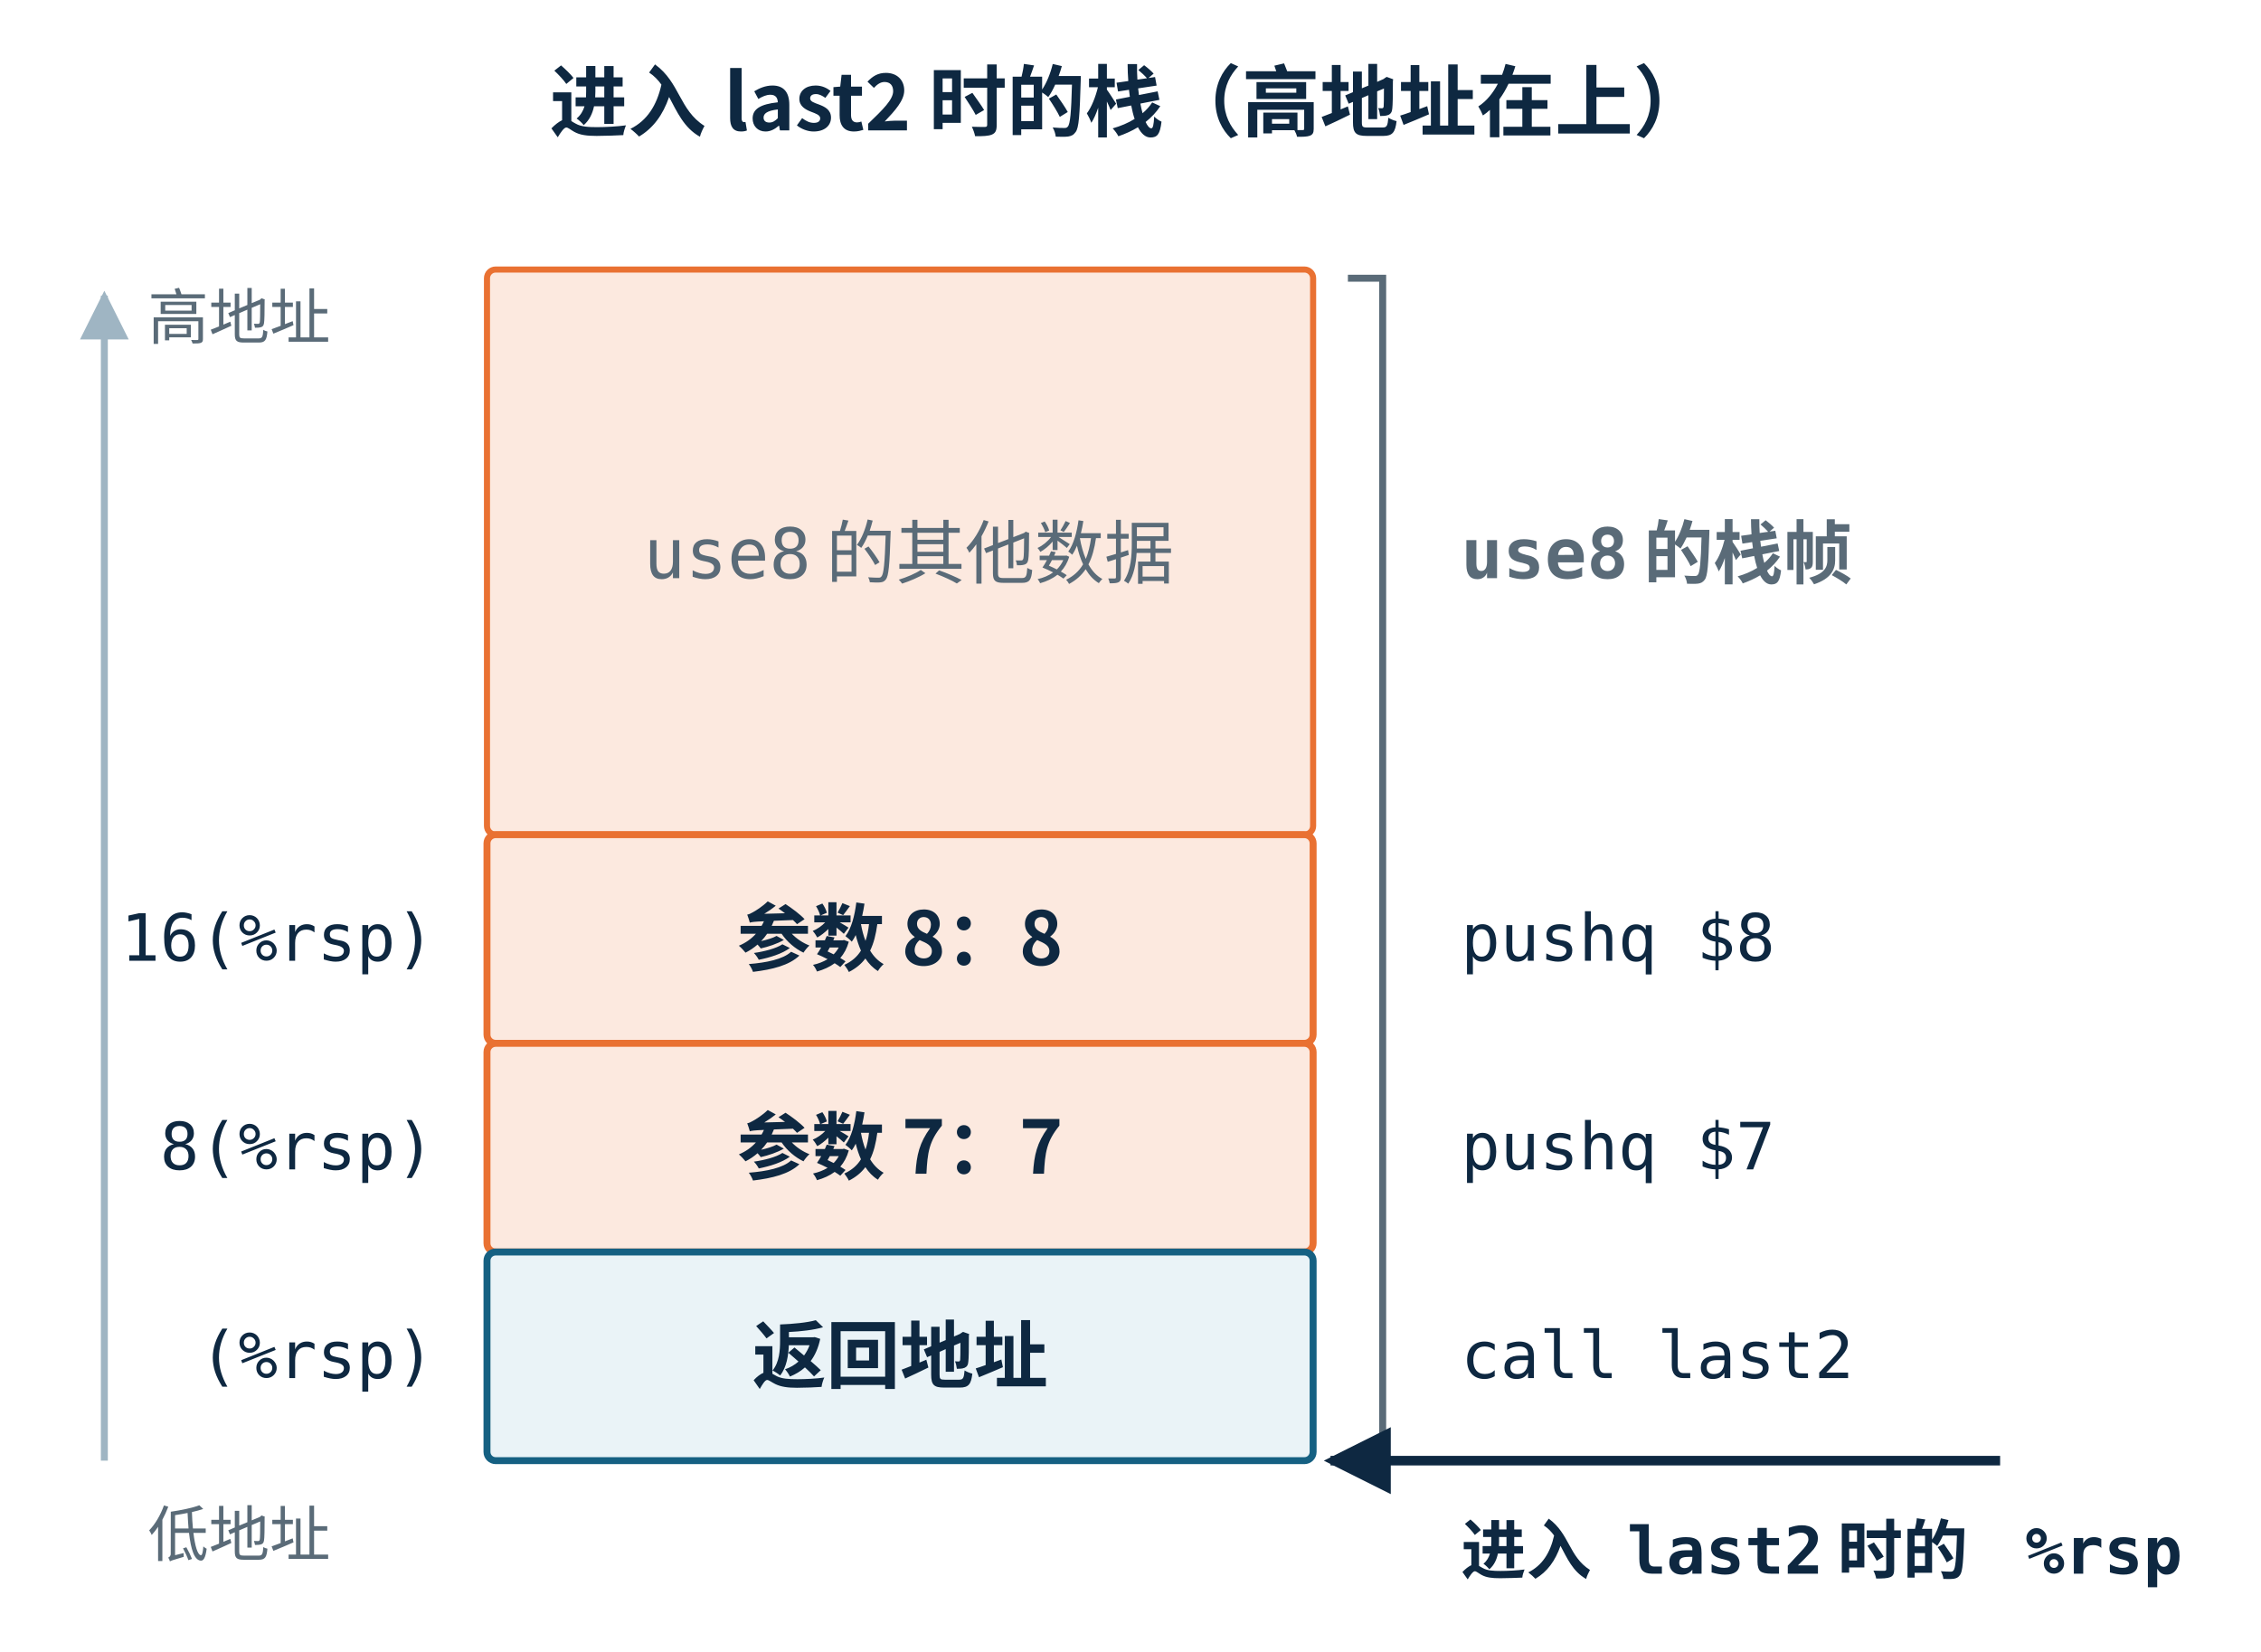
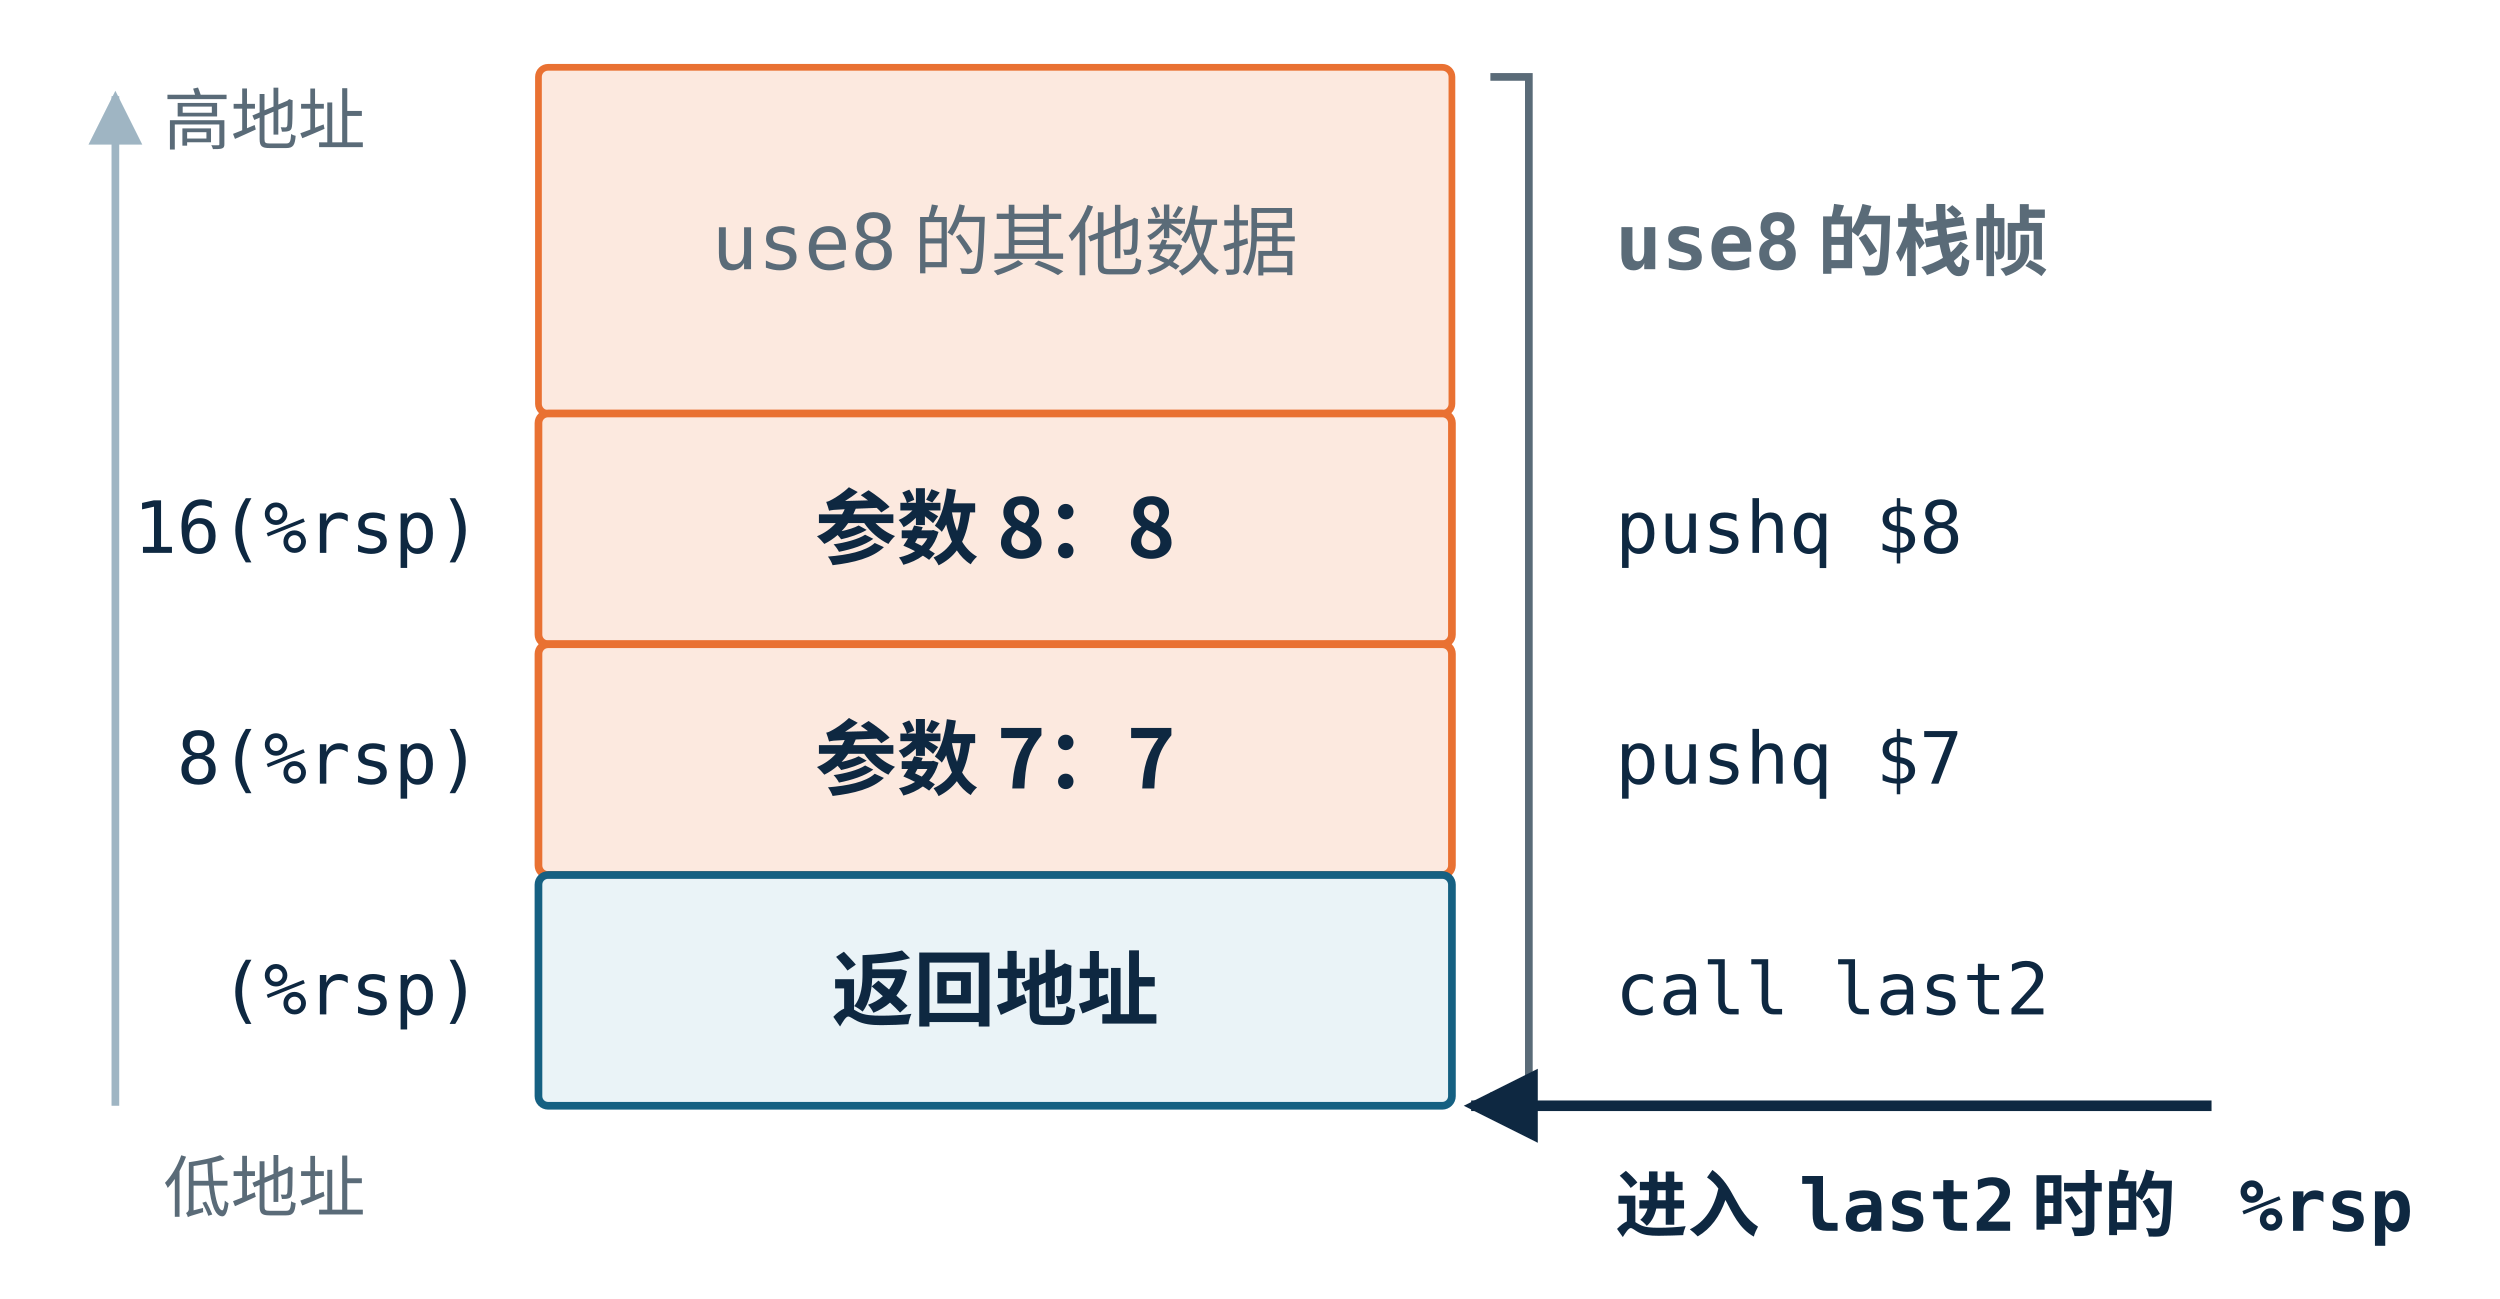
- <svg xmlns="http://www.w3.org/2000/svg" viewBox="0 0 520 380" width="520" height="380">
+ <svg xmlns="http://www.w3.org/2000/svg" viewBox="0 0 520 270" width="520" height="270">
  <defs>
    <marker id="ah-156082" viewBox="0 0 10 10" refX="9" refY="5" markerWidth="7" markerHeight="7" orient="auto-start-reverse">
      <path d="M0,0 L10,5 L0,10 z" fill="#156082" />
    </marker>
    <marker id="ah-e97132" viewBox="0 0 10 10" refX="9" refY="5" markerWidth="7" markerHeight="7" orient="auto-start-reverse">
      <path d="M0,0 L10,5 L0,10 z" fill="#e97132" />
    </marker>
    <marker id="ah-0e2841" viewBox="0 0 10 10" refX="9" refY="5" markerWidth="7" markerHeight="7" orient="auto-start-reverse">
      <path d="M0,0 L10,5 L0,10 z" fill="#0e2841" />
    </marker>
    <marker id="ah-2e7d4f" viewBox="0 0 10 10" refX="9" refY="5" markerWidth="7" markerHeight="7" orient="auto-start-reverse">
      <path d="M0,0 L10,5 L0,10 z" fill="#2e7d4f" />
    </marker>
    <marker id="ah-c0392b" viewBox="0 0 10 10" refX="9" refY="5" markerWidth="7" markerHeight="7" orient="auto-start-reverse">
      <path d="M0,0 L10,5 L0,10 z" fill="#c0392b" />
    </marker>
    <marker id="ah-5a6b78" viewBox="0 0 10 10" refX="9" refY="5" markerWidth="7" markerHeight="7" orient="auto-start-reverse">
      <path d="M0,0 L10,5 L0,10 z" fill="#5a6b78" />
    </marker>
    <marker id="ah-9fb5c3" viewBox="0 0 10 10" refX="9" refY="5" markerWidth="7" markerHeight="7" orient="auto-start-reverse">
      <path d="M0,0 L10,5 L0,10 z" fill="#9fb5c3" />
    </marker>
  </defs>
-   <text x="260.0" y="30.0" font-family="PingFang SC, Noto Sans CJK SC, Source Han Sans SC, sans-serif" font-size="18" font-weight="bold" fill="#0e2841" text-anchor="middle">进入 last2 时的栈（高地址在上）</text>
-   <rect x="112.0" y="62.0" width="190.0" height="130.0" rx="2" fill="#fce9df" stroke="#e97132" stroke-width="1.4" />
-   <text x="148.0" y="133.0" font-family="SFMono-Regular, Menlo, DejaVu Sans Mono, Consolas, monospace" font-size="16" font-weight="normal" fill="#5a6b78" text-anchor="start">use8</text>
-   <text x="186.4" y="133.0" font-family="PingFang SC, Noto Sans CJK SC, Source Han Sans SC, sans-serif" font-size="16" font-weight="normal" fill="#5a6b78" text-anchor="start" xml:space="preserve"> 的其他数据</text>
-   <rect x="112.0" y="192.0" width="190.0" height="48.0" rx="2" fill="#fce9df" stroke="#e97132" stroke-width="1.6" />
-   <text x="207.0" y="222.0" font-family="PingFang SC, Noto Sans CJK SC, Source Han Sans SC, sans-serif" font-size="17" font-weight="bold" fill="#0e2841" text-anchor="middle">参数 8：8</text>
-   <text x="100.0" y="221.0" font-family="SFMono-Regular, Menlo, DejaVu Sans Mono, Consolas, monospace" font-size="15" font-weight="normal" fill="#0e2841" text-anchor="end">16(%rsp)</text>
-   <text x="336.0" y="221.0" font-family="SFMono-Regular, Menlo, DejaVu Sans Mono, Consolas, monospace" font-size="15" font-weight="normal" fill="#0e2841" text-anchor="start">pushq $8</text>
-   <rect x="112.0" y="240.0" width="190.0" height="48.0" rx="2" fill="#fce9df" stroke="#e97132" stroke-width="1.6" />
-   <text x="207.0" y="270.0" font-family="PingFang SC, Noto Sans CJK SC, Source Han Sans SC, sans-serif" font-size="17" font-weight="bold" fill="#0e2841" text-anchor="middle">参数 7：7</text>
-   <text x="100.0" y="269.0" font-family="SFMono-Regular, Menlo, DejaVu Sans Mono, Consolas, monospace" font-size="15" font-weight="normal" fill="#0e2841" text-anchor="end">8(%rsp)</text>
-   <text x="336.0" y="269.0" font-family="SFMono-Regular, Menlo, DejaVu Sans Mono, Consolas, monospace" font-size="15" font-weight="normal" fill="#0e2841" text-anchor="start">pushq $7</text>
-   <rect x="112.0" y="288.0" width="190.0" height="48.0" rx="2" fill="#eaf3f7" stroke="#156082" stroke-width="1.6" />
-   <text x="207.0" y="318.0" font-family="PingFang SC, Noto Sans CJK SC, Source Han Sans SC, sans-serif" font-size="17" font-weight="bold" fill="#0e2841" text-anchor="middle">返回地址</text>
-   <text x="100.0" y="317.0" font-family="SFMono-Regular, Menlo, DejaVu Sans Mono, Consolas, monospace" font-size="15" font-weight="normal" fill="#0e2841" text-anchor="end">(%rsp)</text>
-   <text x="336.0" y="317.0" font-family="SFMono-Regular, Menlo, DejaVu Sans Mono, Consolas, monospace" font-size="15" font-weight="normal" fill="#0e2841" text-anchor="start">call last2</text>
-   <path d="M 310.0 64.0 L 318.0 64.0 L 318.0 334.0 L 310.0 334.0" fill="none" stroke="#5a6b78" stroke-width="1.6" />
-   <text x="326.0" y="204.8" font-family="PingFang SC, Noto Sans CJK SC, Source Han Sans SC, sans-serif" font-size="16" font-weight="bold" fill="#5a6b78" text-anchor="start" />
-   <text x="336.0" y="133.0" font-family="SFMono-Regular, Menlo, DejaVu Sans Mono, Consolas, monospace" font-size="16" font-weight="bold" fill="#5a6b78" text-anchor="start">use8</text>
-   <text x="374.4" y="133.0" font-family="PingFang SC, Noto Sans CJK SC, Source Han Sans SC, sans-serif" font-size="16" font-weight="bold" fill="#5a6b78" text-anchor="start" xml:space="preserve"> 的栈帧</text>
-   <line x1="460.0" y1="336.0" x2="306.0" y2="336.0" stroke="#0e2841" stroke-width="2.2" marker-end="url(#ah-0e2841)" />
-   <text x="336.0" y="362.0" font-family="PingFang SC, Noto Sans CJK SC, Source Han Sans SC, sans-serif" font-size="15" font-weight="bold" fill="#0e2841" text-anchor="start">进入 </text>
-   <text x="374.2" y="362.0" font-family="SFMono-Regular, Menlo, DejaVu Sans Mono, Consolas, monospace" font-size="15" font-weight="bold" fill="#0e2841" text-anchor="start">last2</text>
-   <text x="419.2" y="362.0" font-family="PingFang SC, Noto Sans CJK SC, Source Han Sans SC, sans-serif" font-size="15" font-weight="bold" fill="#0e2841" text-anchor="start" xml:space="preserve"> 时的 </text>
-   <text x="465.8" y="362.0" font-family="SFMono-Regular, Menlo, DejaVu Sans Mono, Consolas, monospace" font-size="15" font-weight="bold" fill="#0e2841" text-anchor="start">%rsp</text>
-   <line x1="24.0" y1="336.0" x2="24.0" y2="68.0" stroke="#9fb5c3" stroke-width="1.6" marker-end="url(#ah-9fb5c3)" />
-   <text x="34.0" y="78.0" font-family="PingFang SC, Noto Sans CJK SC, Source Han Sans SC, sans-serif" font-size="14" font-weight="normal" fill="#5a6b78" text-anchor="start">高地址</text>
-   <text x="34.0" y="358.0" font-family="PingFang SC, Noto Sans CJK SC, Source Han Sans SC, sans-serif" font-size="14" font-weight="normal" fill="#5a6b78" text-anchor="start">低地址</text>
+   <rect x="112.0" y="14.0" width="190.0" height="72.0" rx="2" fill="#fce9df" stroke="#e97132" stroke-width="1.4" />
+   <text x="148.0" y="56.0" font-family="SFMono-Regular, Menlo, DejaVu Sans Mono, Consolas, monospace" font-size="16" font-weight="normal" fill="#5a6b78" text-anchor="start">use8</text>
+   <text x="186.4" y="56.0" font-family="PingFang SC, Noto Sans CJK SC, Source Han Sans SC, sans-serif" font-size="16" font-weight="normal" fill="#5a6b78" text-anchor="start" xml:space="preserve"> 的其他数据</text>
+   <rect x="112.0" y="86.0" width="190.0" height="48.0" rx="2" fill="#fce9df" stroke="#e97132" stroke-width="1.6" />
+   <text x="207.0" y="116.0" font-family="PingFang SC, Noto Sans CJK SC, Source Han Sans SC, sans-serif" font-size="17" font-weight="bold" fill="#0e2841" text-anchor="middle">参数 8：8</text>
+   <text x="100.0" y="115.0" font-family="SFMono-Regular, Menlo, DejaVu Sans Mono, Consolas, monospace" font-size="15" font-weight="normal" fill="#0e2841" text-anchor="end">16(%rsp)</text>
+   <text x="336.0" y="115.0" font-family="SFMono-Regular, Menlo, DejaVu Sans Mono, Consolas, monospace" font-size="15" font-weight="normal" fill="#0e2841" text-anchor="start">pushq $8</text>
+   <rect x="112.0" y="134.0" width="190.0" height="48.0" rx="2" fill="#fce9df" stroke="#e97132" stroke-width="1.6" />
+   <text x="207.0" y="164.0" font-family="PingFang SC, Noto Sans CJK SC, Source Han Sans SC, sans-serif" font-size="17" font-weight="bold" fill="#0e2841" text-anchor="middle">参数 7：7</text>
+   <text x="100.0" y="163.0" font-family="SFMono-Regular, Menlo, DejaVu Sans Mono, Consolas, monospace" font-size="15" font-weight="normal" fill="#0e2841" text-anchor="end">8(%rsp)</text>
+   <text x="336.0" y="163.0" font-family="SFMono-Regular, Menlo, DejaVu Sans Mono, Consolas, monospace" font-size="15" font-weight="normal" fill="#0e2841" text-anchor="start">pushq $7</text>
+   <rect x="112.0" y="182.0" width="190.0" height="48.0" rx="2" fill="#eaf3f7" stroke="#156082" stroke-width="1.6" />
+   <text x="207.0" y="212.0" font-family="PingFang SC, Noto Sans CJK SC, Source Han Sans SC, sans-serif" font-size="17" font-weight="bold" fill="#0e2841" text-anchor="middle">返回地址</text>
+   <text x="100.0" y="211.0" font-family="SFMono-Regular, Menlo, DejaVu Sans Mono, Consolas, monospace" font-size="15" font-weight="normal" fill="#0e2841" text-anchor="end">(%rsp)</text>
+   <text x="336.0" y="211.0" font-family="SFMono-Regular, Menlo, DejaVu Sans Mono, Consolas, monospace" font-size="15" font-weight="normal" fill="#0e2841" text-anchor="start">call last2</text>
+   <path d="M 310.0 16.0 L 318.0 16.0 L 318.0 228.0 L 310.0 228.0" fill="none" stroke="#5a6b78" stroke-width="1.6" />
+   <text x="326.0" y="127.8" font-family="PingFang SC, Noto Sans CJK SC, Source Han Sans SC, sans-serif" font-size="16" font-weight="bold" fill="#5a6b78" text-anchor="start" />
+   <text x="336.0" y="56.0" font-family="SFMono-Regular, Menlo, DejaVu Sans Mono, Consolas, monospace" font-size="16" font-weight="bold" fill="#5a6b78" text-anchor="start">use8</text>
+   <text x="374.4" y="56.0" font-family="PingFang SC, Noto Sans CJK SC, Source Han Sans SC, sans-serif" font-size="16" font-weight="bold" fill="#5a6b78" text-anchor="start" xml:space="preserve"> 的栈帧</text>
+   <line x1="460.0" y1="230.0" x2="306.0" y2="230.0" stroke="#0e2841" stroke-width="2.2" marker-end="url(#ah-0e2841)" />
+   <text x="336.0" y="256.0" font-family="PingFang SC, Noto Sans CJK SC, Source Han Sans SC, sans-serif" font-size="15" font-weight="bold" fill="#0e2841" text-anchor="start">进入 </text>
+   <text x="374.2" y="256.0" font-family="SFMono-Regular, Menlo, DejaVu Sans Mono, Consolas, monospace" font-size="15" font-weight="bold" fill="#0e2841" text-anchor="start">last2</text>
+   <text x="419.2" y="256.0" font-family="PingFang SC, Noto Sans CJK SC, Source Han Sans SC, sans-serif" font-size="15" font-weight="bold" fill="#0e2841" text-anchor="start" xml:space="preserve"> 时的 </text>
+   <text x="465.8" y="256.0" font-family="SFMono-Regular, Menlo, DejaVu Sans Mono, Consolas, monospace" font-size="15" font-weight="bold" fill="#0e2841" text-anchor="start">%rsp</text>
+   <line x1="24.0" y1="230.0" x2="24.0" y2="20.0" stroke="#9fb5c3" stroke-width="1.6" marker-end="url(#ah-9fb5c3)" />
+   <text x="34.0" y="30.0" font-family="PingFang SC, Noto Sans CJK SC, Source Han Sans SC, sans-serif" font-size="14" font-weight="normal" fill="#5a6b78" text-anchor="start">高地址</text>
+   <text x="34.0" y="252.0" font-family="PingFang SC, Noto Sans CJK SC, Source Han Sans SC, sans-serif" font-size="14" font-weight="normal" fill="#5a6b78" text-anchor="start">低地址</text>
</svg>
